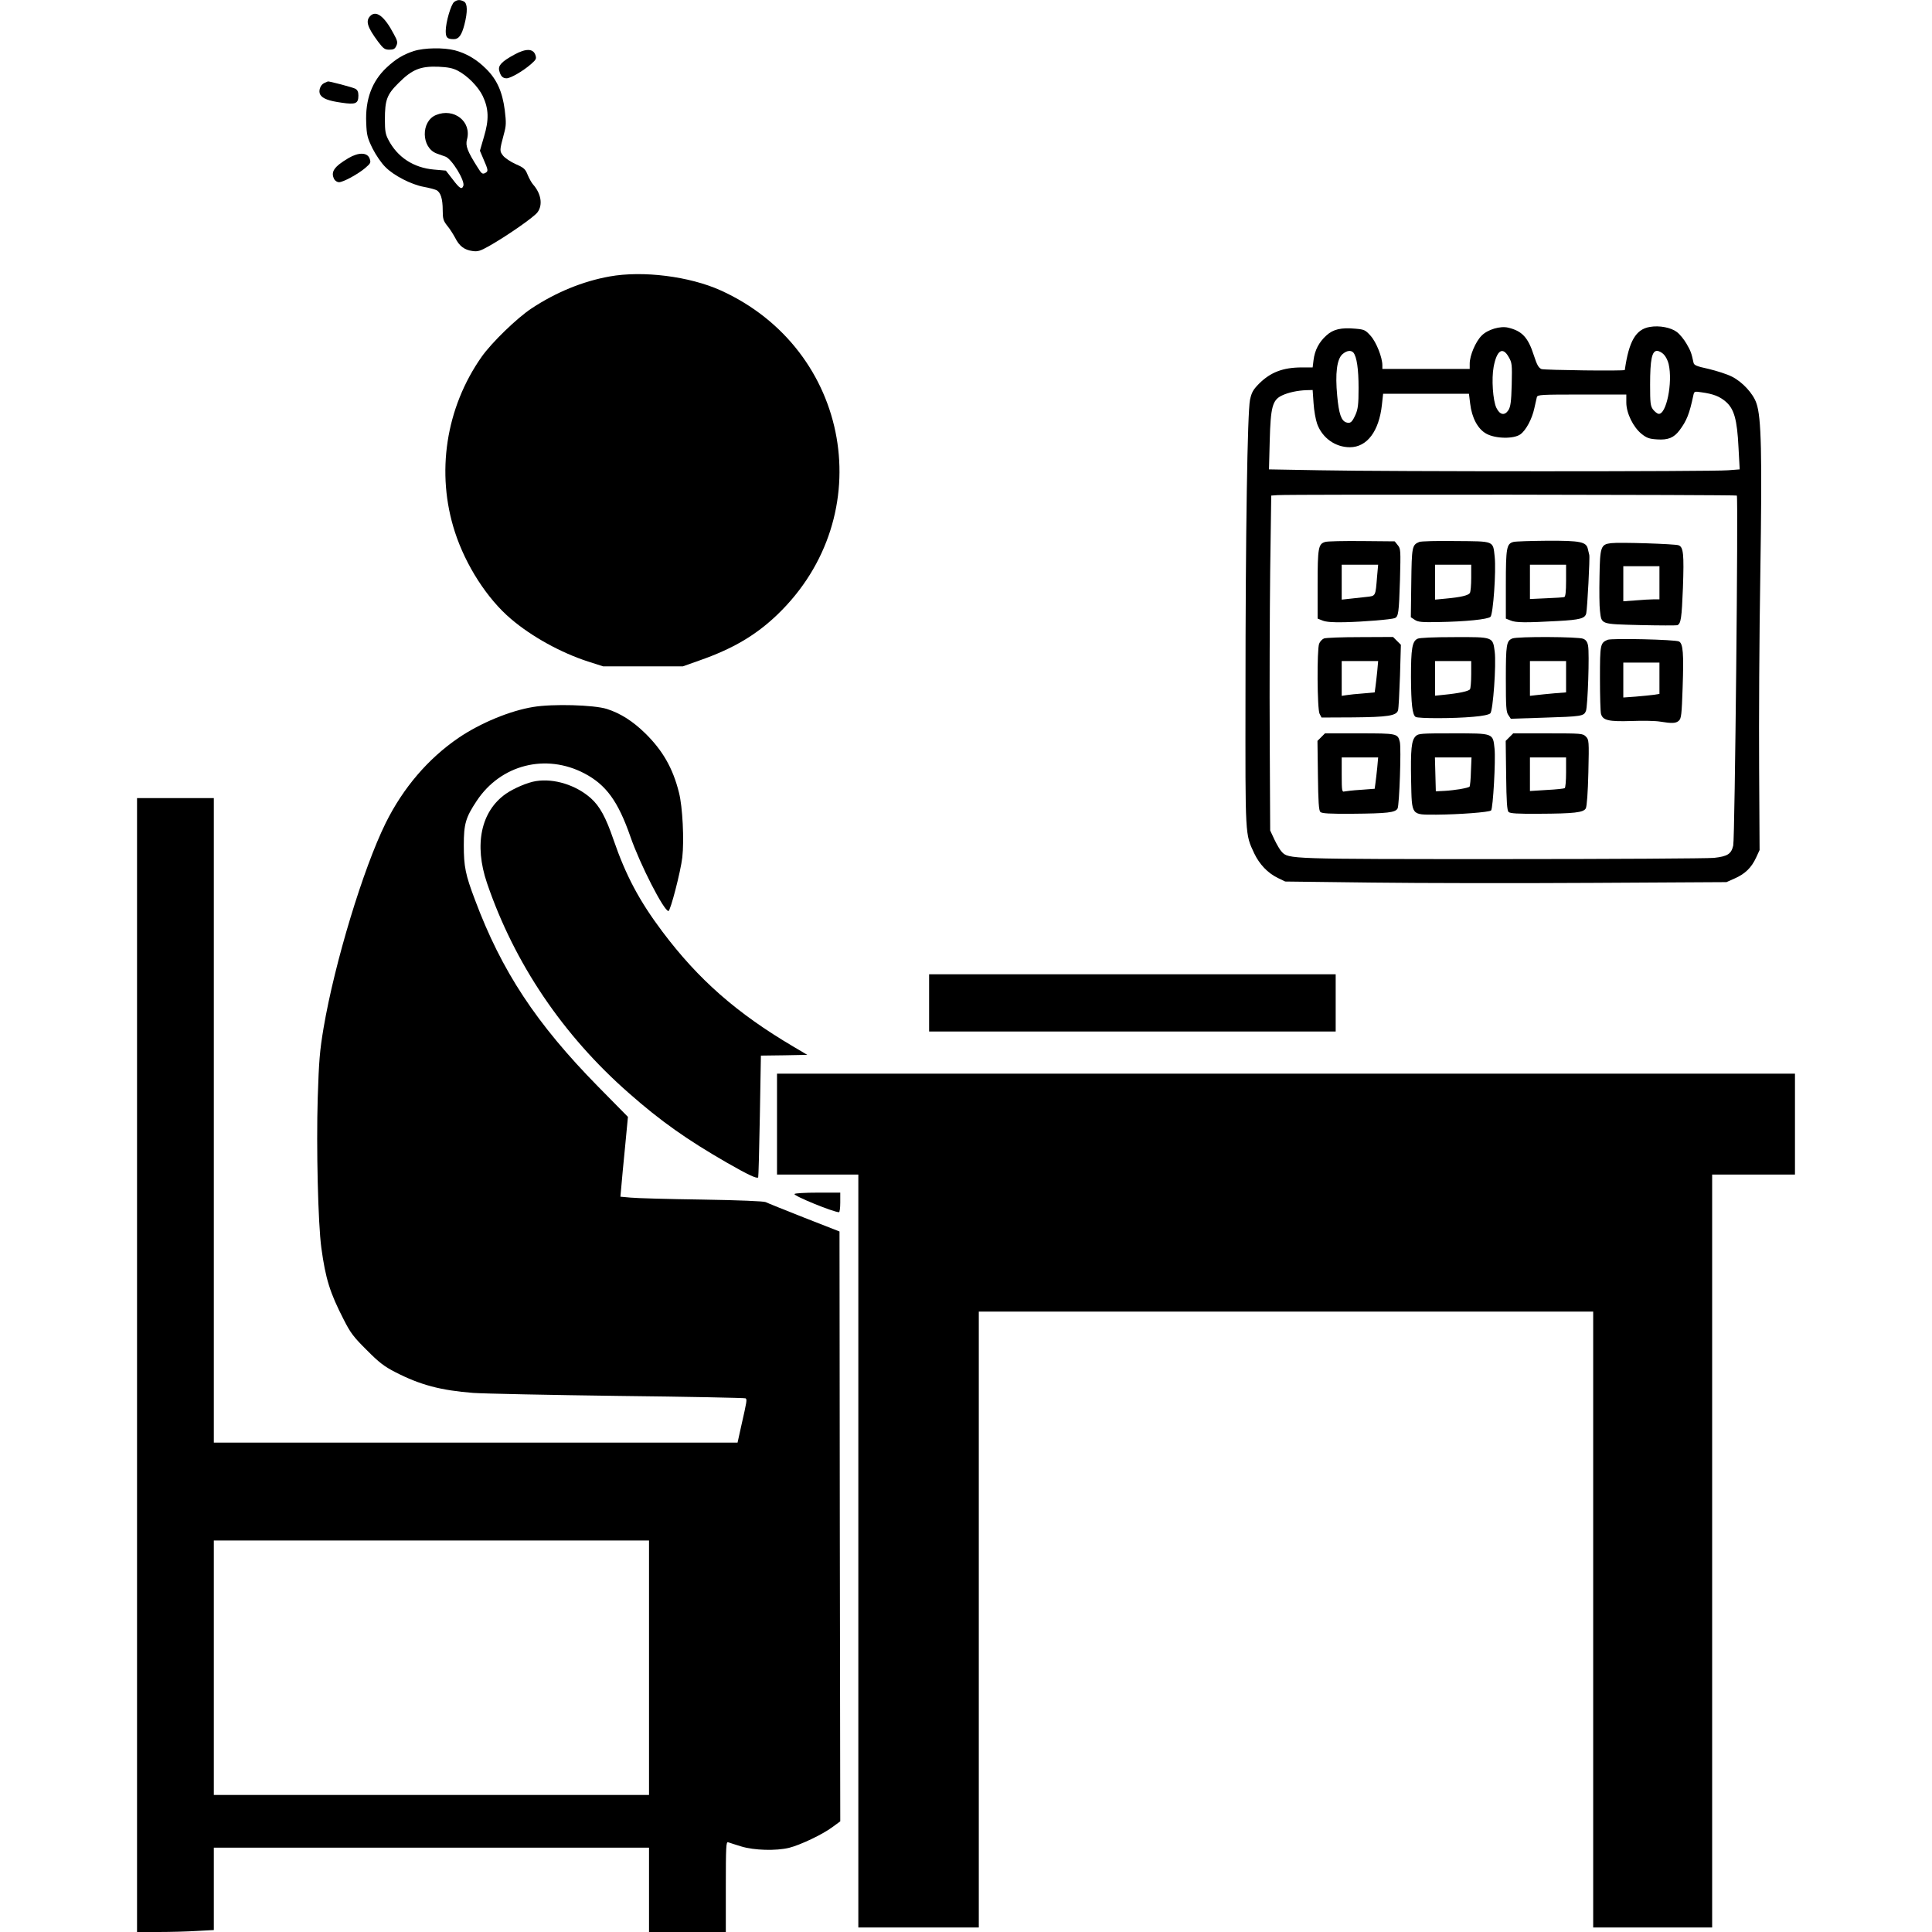
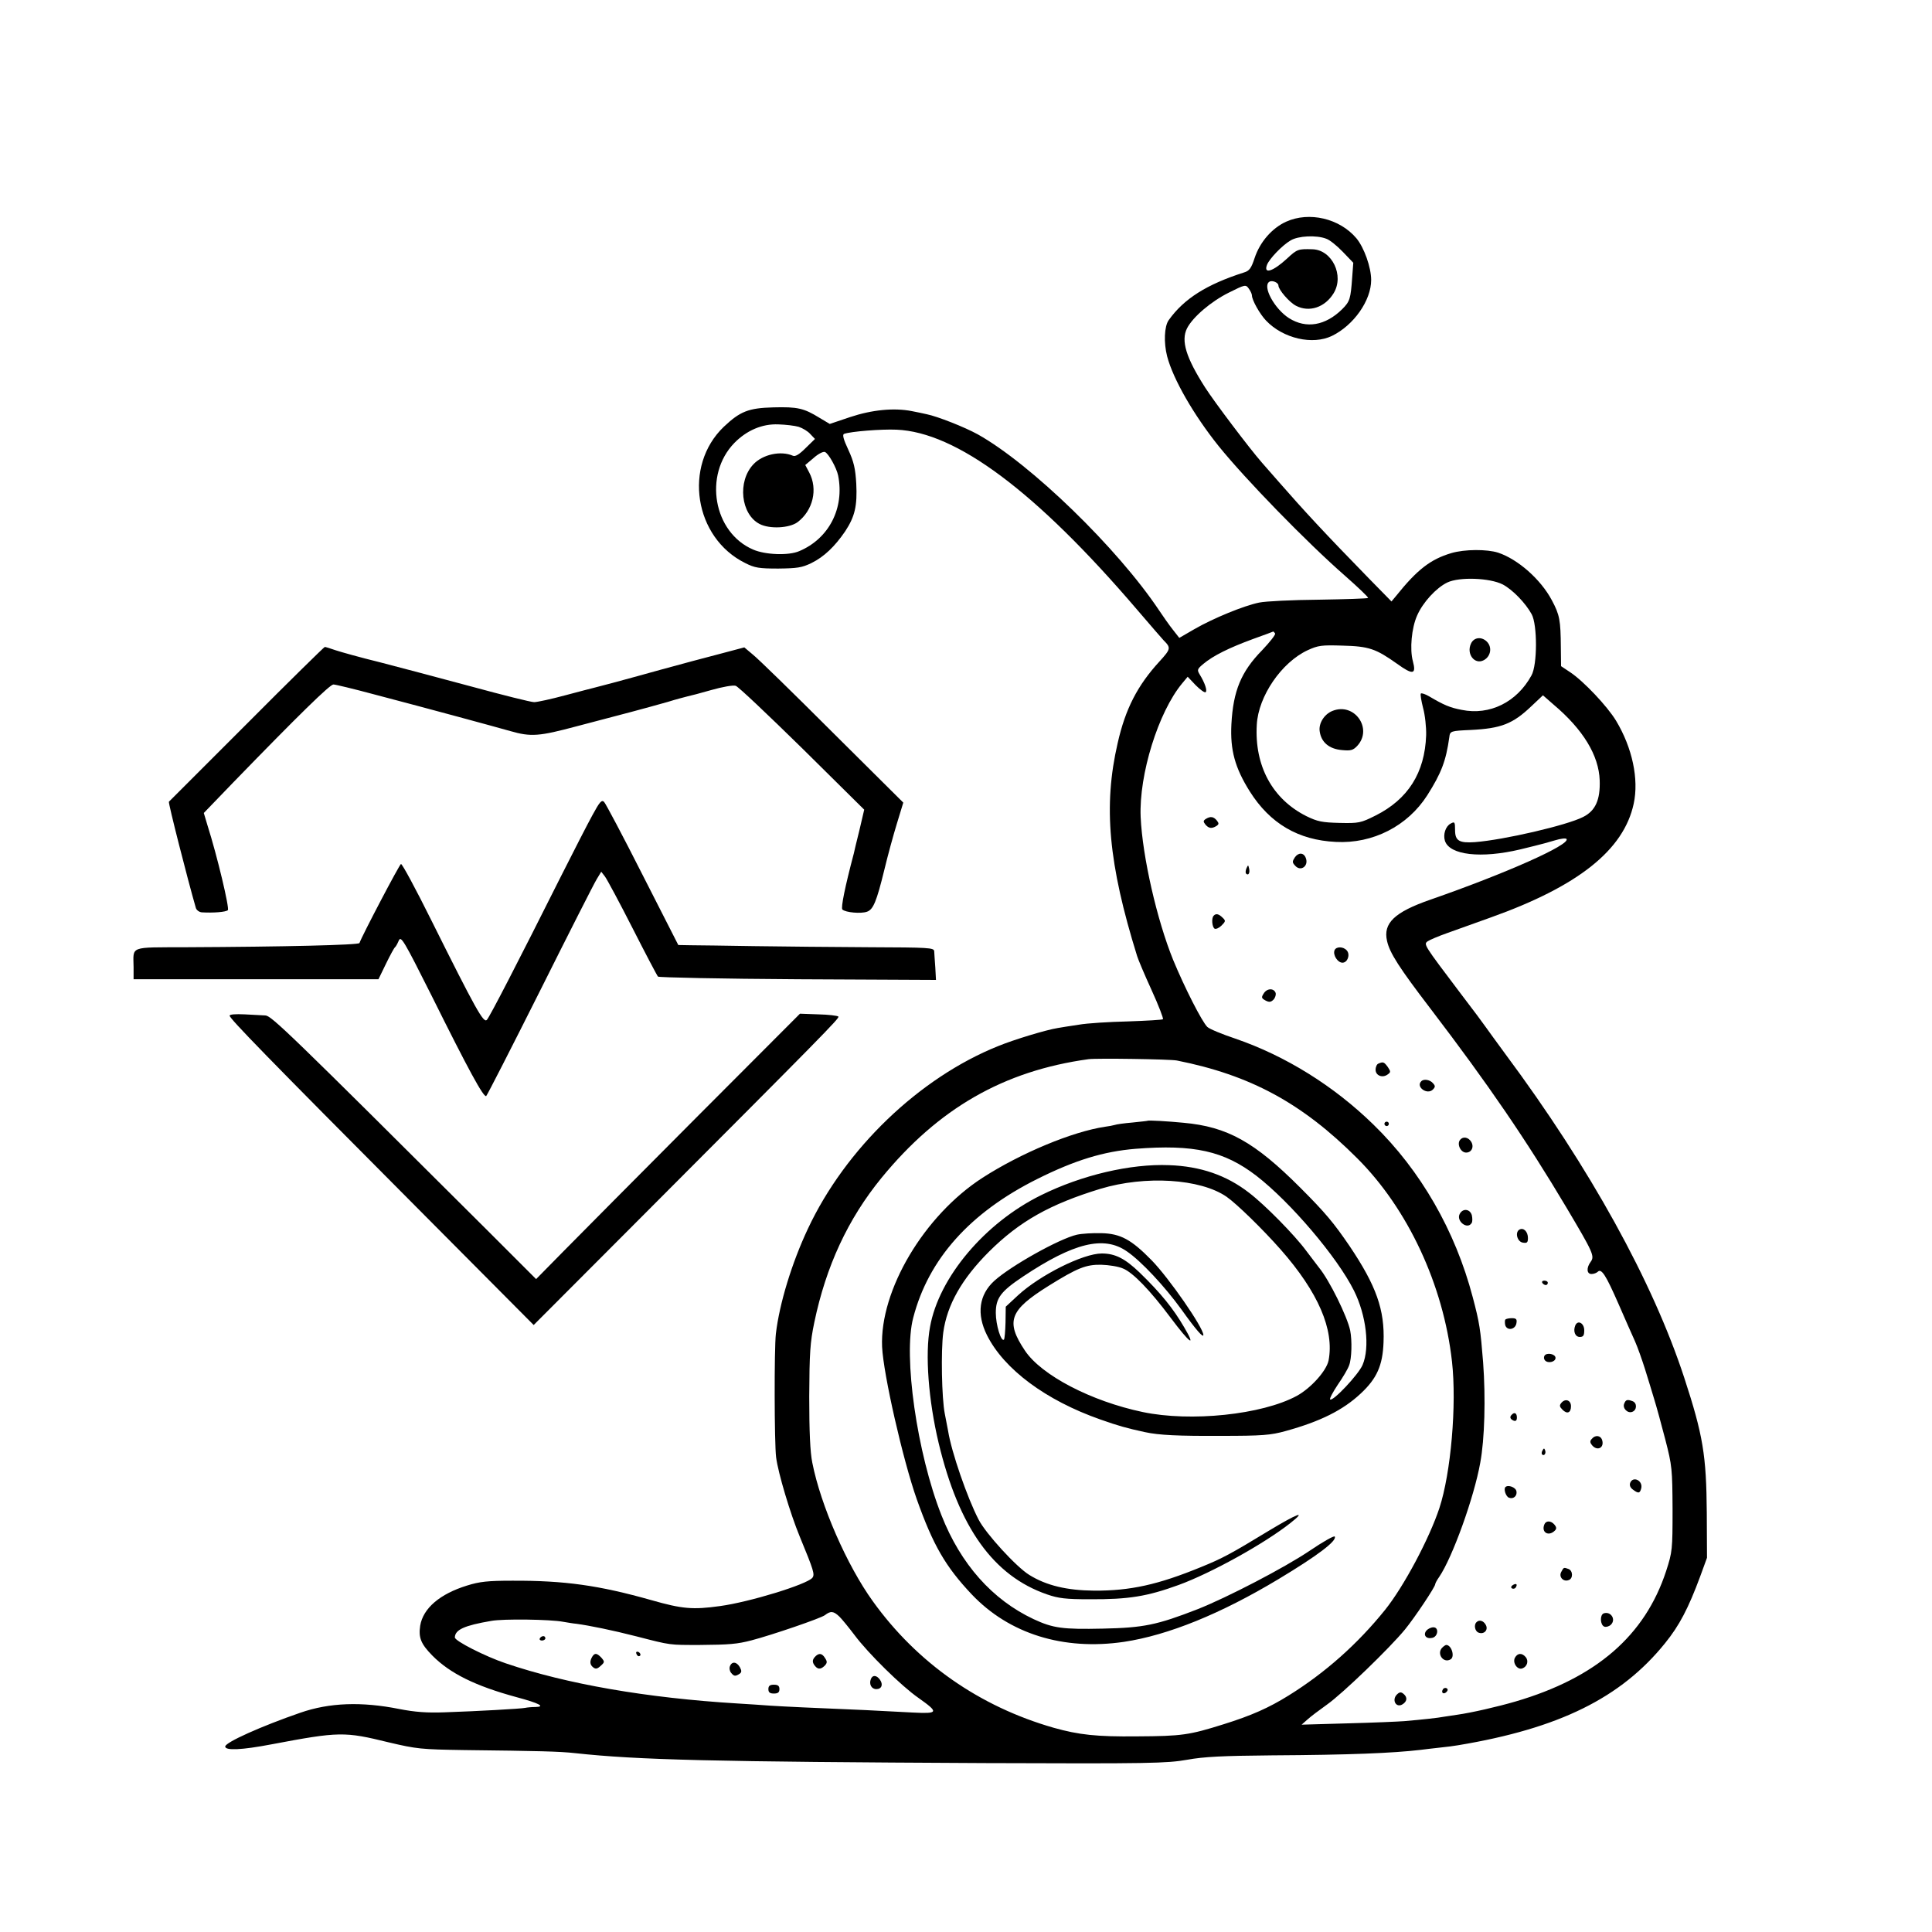
- <svg xmlns="http://www.w3.org/2000/svg" version="1.0" width="1283pt" height="1283pt" viewBox="0 0 1283 1283" preserveAspectRatio="xMidYMid meet">
-   <g transform="translate(0,1283) scale(0.1,-0.1)" fill="#000000" stroke="none">
-     <path d="M3016 12817 c-21 -16 -56 -135 -56 -193 0 -44 10 -54 54 -54 33 0 52 27 70 96 22 86 21 141 -3 154 -26 13 -43 13 -65 -3z" />
-     <path d="M2457 12722 c-30 -33 -17 -73 54 -169 35 -46 44 -53 75 -53 27 0 37 5 46 26 10 22 8 33 -18 80 -62 118 -118 159 -157 116z" />
-     <path d="M2748 12491 c-70 -23 -119 -52 -181 -110 -97 -91 -142 -212 -135 -367 3 -82 8 -100 42 -170 23 -45 59 -98 86 -124 55 -56 172 -116 255 -131 33 -6 70 -16 82 -21 29 -14 43 -57 43 -135 0 -56 4 -69 30 -102 17 -20 40 -57 53 -81 27 -54 61 -80 115 -87 34 -5 51 0 108 32 117 66 302 194 324 226 36 49 23 124 -30 184 -10 11 -26 40 -36 64 -15 38 -24 47 -79 71 -34 15 -72 41 -84 56 -24 31 -24 34 5 143 16 57 16 76 6 160 -16 122 -52 203 -124 274 -62 62 -131 103 -208 123 -75 19 -202 17 -272 -5z m291 -130 c66 -34 137 -107 167 -169 40 -85 42 -157 8 -270 l-27 -93 22 -52 c34 -78 35 -84 13 -96 -18 -9 -24 -5 -50 37 -68 107 -82 144 -71 185 33 119 -86 213 -206 163 -101 -42 -98 -216 4 -255 17 -6 44 -16 59 -21 43 -16 131 -161 119 -194 -10 -27 -24 -19 -71 43 l-45 58 -80 7 c-135 12 -242 82 -302 198 -19 36 -23 58 -23 133 0 132 13 167 92 245 89 89 144 111 262 107 64 -3 96 -9 129 -26z" />
-     <path d="M3417 12468 c-85 -46 -110 -73 -102 -106 9 -37 23 -52 49 -52 27 0 109 48 161 93 36 32 39 37 30 63 -15 42 -63 43 -138 2z" />
-     <path d="M2152 12278 c-26 -13 -39 -54 -25 -77 16 -26 56 -41 142 -53 93 -14 111 -6 111 48 0 24 -6 37 -21 45 -17 9 -175 51 -182 48 -1 0 -12 -5 -25 -11z" />
-     <path d="M2314 11780 c-96 -57 -120 -92 -94 -141 6 -10 20 -19 31 -19 28 0 124 52 174 94 36 31 39 36 30 62 -15 43 -73 44 -141 4z" />
-     <path d="M4048 10994 c-178 -32 -356 -105 -518 -212 -98 -65 -265 -227 -332 -322 -238 -339 -304 -772 -177 -1163 72 -222 215 -444 372 -577 138 -118 333 -225 512 -283 l100 -32 265 0 265 0 110 39 c223 78 375 168 518 305 683 657 489 1761 -378 2153 -207 93 -516 132 -737 92z" />
-     <path d="M10957 10659 c-94 -15 -140 -95 -167 -286 -1 -8 -533 -1 -553 6 -19 8 -30 26 -51 91 -38 119 -78 162 -170 184 -52 13 -137 -12 -177 -53 -40 -40 -79 -132 -79 -186 l0 -35 -290 0 -290 0 0 24 c0 52 -40 154 -78 196 -34 38 -42 42 -98 47 -98 9 -150 -3 -196 -45 -49 -44 -77 -98 -85 -163 l-6 -49 -71 0 c-126 0 -209 -32 -286 -109 -38 -39 -48 -56 -59 -106 -17 -83 -30 -886 -30 -1960 -1 -953 -3 -920 58 -1052 35 -73 89 -130 156 -163 l50 -24 575 -7 c316 -4 976 -5 1465 -2 l890 5 56 25 c68 30 110 71 141 138 l23 50 -3 545 c-2 300 1 883 8 1295 12 792 7 1034 -26 1127 -21 64 -94 143 -163 177 -31 16 -100 38 -154 51 -83 18 -98 25 -101 43 -13 61 -18 76 -46 124 -16 28 -45 64 -64 78 -39 30 -117 45 -179 34z m-1969 -171 c22 -28 34 -108 34 -234 0 -110 -4 -140 -20 -177 -23 -51 -34 -61 -62 -52 -33 11 -49 57 -60 177 -14 149 -2 243 35 276 29 25 57 28 73 10z m1031 -29 c22 -38 23 -49 20 -183 -3 -116 -8 -147 -22 -170 -25 -38 -57 -32 -80 16 -23 48 -33 193 -18 272 21 111 60 136 100 65z m1030 17 c13 -13 27 -41 32 -63 29 -124 -16 -341 -68 -331 -9 2 -25 15 -36 29 -17 24 -19 43 -19 165 0 165 12 224 46 224 12 0 33 -11 45 -24z m-2326 -323 c3 -49 14 -110 24 -138 34 -93 120 -155 217 -155 114 0 194 106 213 282 l8 73 285 0 285 0 8 -65 c11 -95 51 -169 107 -200 61 -34 183 -36 227 -4 37 27 77 102 92 172 7 32 15 65 17 75 5 16 28 17 300 17 l294 0 0 -53 c0 -71 46 -164 102 -209 34 -27 52 -33 103 -36 72 -5 111 11 148 60 48 64 66 109 92 232 6 27 7 28 53 21 80 -11 121 -27 162 -62 56 -48 76 -119 85 -304 l8 -146 -78 -6 c-102 -9 -2270 -9 -2709 0 l-339 6 5 191 c6 224 18 270 82 300 42 20 104 33 162 35 l41 1 6 -87z m2811 -614 c10 -10 -13 -2280 -24 -2324 -13 -56 -37 -72 -128 -82 -42 -4 -675 -8 -1407 -8 -1417 0 -1418 0 -1463 48 -12 12 -33 49 -49 82 l-28 60 -3 610 c-2 336 0 836 3 1112 l7 502 42 3 c80 6 3044 3 3050 -3z" />
-     <path d="M8800 9231 c-45 -13 -50 -39 -50 -282 l0 -227 33 -13 c22 -9 67 -13 147 -11 128 3 307 18 332 27 25 10 28 35 35 255 5 196 5 206 -15 230 l-20 25 -219 2 c-120 1 -229 -1 -243 -6z m345 -228 c-11 -135 -8 -130 -71 -137 -30 -3 -79 -9 -109 -12 l-55 -6 0 116 0 116 121 0 121 0 -7 -77z" />
-     <path d="M9425 9231 c-48 -20 -50 -31 -53 -272 l-3 -228 26 -17 c22 -15 48 -17 158 -15 180 3 328 18 345 35 18 18 38 303 28 398 -12 108 1 103 -258 105 -123 2 -232 -1 -243 -6z m345 -238 c0 -49 -4 -94 -9 -101 -10 -16 -60 -28 -158 -37 l-73 -7 0 116 0 116 120 0 120 0 0 -87z" />
-     <path d="M10050 9231 c-45 -12 -50 -39 -50 -282 l0 -227 33 -13 c33 -14 98 -15 312 -3 148 8 182 17 189 52 7 30 25 371 20 387 -1 6 -5 23 -9 38 -10 49 -48 57 -272 56 -109 -1 -209 -4 -223 -8z m350 -256 c0 -76 -4 -107 -12 -110 -7 -2 -61 -6 -120 -8 l-108 -5 0 114 0 114 120 0 120 0 0 -105z" />
-     <path d="M10699 9223 c-68 -8 -74 -23 -77 -221 -2 -97 -1 -200 3 -228 11 -92 1 -88 267 -95 128 -3 239 -3 246 -1 25 9 30 48 38 249 8 226 3 270 -29 282 -25 9 -392 21 -448 14z m321 -263 l0 -110 -37 0 c-21 0 -75 -3 -120 -7 l-83 -6 0 117 0 116 120 0 120 0 0 -110z" />
-     <path d="M8792 8590 c-12 -5 -27 -21 -32 -35 -15 -40 -13 -434 3 -465 l13 -25 209 1 c231 2 289 11 299 47 4 12 9 115 13 228 l6 207 -26 26 -26 26 -218 -1 c-120 0 -228 -4 -241 -9z m354 -217 c-4 -38 -9 -85 -12 -105 l-5 -36 -77 -7 c-42 -3 -92 -8 -109 -11 l-33 -5 0 116 0 115 121 0 121 0 -6 -67z" />
-     <path d="M9413 8588 c-35 -17 -43 -67 -43 -253 1 -180 9 -252 31 -266 18 -11 255 -11 383 1 63 5 104 14 113 23 18 18 40 324 29 410 -13 98 -9 97 -268 96 -138 0 -232 -4 -245 -11z m357 -235 c0 -49 -4 -94 -8 -100 -8 -13 -72 -27 -174 -37 l-58 -6 0 115 0 115 120 0 120 0 0 -87z" />
-     <path d="M10043 8590 c-39 -16 -43 -40 -43 -267 0 -188 2 -222 17 -242 l16 -24 216 7 c256 8 269 10 283 45 12 31 24 383 14 433 -4 24 -14 39 -32 46 -30 14 -437 16 -471 2z m357 -254 l0 -104 -77 -6 c-43 -4 -97 -9 -120 -12 l-43 -5 0 115 0 116 120 0 120 0 0 -104z" />
-     <path d="M10675 8581 c-48 -21 -50 -31 -50 -255 0 -116 3 -223 7 -237 12 -43 51 -52 204 -47 75 3 160 1 188 -4 80 -13 105 -12 125 6 16 15 19 40 25 220 8 226 3 292 -24 306 -24 13 -449 23 -475 11z m345 -255 l0 -104 -37 -6 c-21 -3 -75 -8 -120 -12 l-83 -6 0 116 0 116 120 0 120 0 0 -104z" />
-     <path d="M8774 7935 l-25 -25 3 -230 c2 -172 6 -232 16 -242 10 -10 61 -13 212 -12 235 2 286 8 301 35 12 23 25 402 15 442 -14 56 -18 57 -267 57 l-230 0 -25 -25z m372 -202 c-4 -38 -9 -84 -12 -104 l-5 -37 -92 -7 c-51 -3 -100 -9 -109 -11 -16 -5 -18 5 -18 110 l0 116 121 0 121 0 -6 -67z" />
-     <path d="M9401 7941 c-28 -28 -34 -86 -30 -297 5 -234 -2 -224 168 -224 148 1 351 16 363 28 13 13 31 334 23 410 -11 104 -5 102 -275 102 -214 0 -231 -1 -249 -19z m367 -235 c-1 -52 -6 -97 -9 -100 -9 -9 -97 -24 -164 -28 l-60 -3 -3 113 -3 112 122 0 121 0 -4 -94z" />
-     <path d="M10024 7935 l-25 -25 3 -230 c2 -172 6 -232 16 -242 10 -10 59 -13 200 -12 236 1 298 8 313 36 7 13 14 107 17 238 5 212 4 218 -17 239 -20 20 -29 21 -251 21 l-231 0 -25 -25z m376 -234 c0 -55 -4 -102 -9 -105 -4 -3 -58 -9 -120 -12 l-111 -7 0 111 0 112 120 0 120 0 0 -99z" />
-     <path d="M3540 8135 c-153 -25 -349 -106 -495 -205 -202 -138 -368 -332 -484 -566 -149 -302 -338 -925 -412 -1359 -26 -155 -31 -219 -39 -464 -10 -332 2 -836 24 -998 28 -205 57 -298 148 -475 45 -89 66 -117 153 -203 82 -83 116 -109 190 -147 165 -85 301 -121 517 -138 73 -5 508 -14 966 -20 459 -5 838 -13 843 -16 11 -7 9 -18 -28 -181 l-25 -113 -1739 0 -1739 0 0 2140 0 2140 -255 0 -255 0 0 -3765 0 -3765 143 0 c78 0 193 3 255 7 l112 6 0 274 0 273 1445 0 1445 0 0 -280 0 -280 255 0 255 0 0 301 c0 266 2 300 15 295 9 -3 48 -16 88 -28 85 -26 230 -30 317 -9 73 18 223 89 287 137 l53 39 -3 1958 -2 1959 -235 92 c-129 51 -244 97 -255 103 -12 6 -173 13 -425 17 -223 3 -435 9 -473 13 l-67 6 6 66 c3 36 14 156 25 265 l19 199 -198 201 c-410 417 -641 767 -818 1241 -63 166 -74 220 -74 362 0 141 12 184 86 295 160 241 459 316 715 182 144 -76 223 -184 305 -419 64 -185 223 -495 253 -495 13 0 81 261 92 356 13 114 2 337 -22 430 -40 162 -109 282 -226 396 -80 78 -162 131 -253 160 -85 27 -360 35 -490 13z m770 -6380 l0 -845 -1445 0 -1445 0 0 845 0 845 1445 0 1445 0 0 -845z" />
-     <path d="M3560 7643 c-55 -8 -148 -48 -200 -84 -166 -116 -213 -337 -126 -593 182 -534 505 -1012 942 -1395 212 -187 387 -310 651 -462 145 -83 198 -107 208 -98 2 3 7 185 11 406 l7 403 154 2 154 3 -93 55 c-376 222 -630 445 -869 763 -154 205 -243 373 -325 611 -51 149 -91 222 -150 275 -99 88 -245 133 -364 114z" />
-     <path d="M6170 6170 l0 -190 1350 0 1350 0 0 190 0 190 -1350 0 -1350 0 0 -190z" />
-     <path d="M5160 5365 l0 -335 270 0 270 0 0 -2500 0 -2500 400 0 400 0 0 2045 0 2045 2040 0 2040 0 0 -2045 0 -2045 395 0 395 0 0 2500 0 2500 275 0 275 0 0 335 0 335 -3380 0 -3380 0 0 -335z" />
-     <path d="M5276 4901 c-8 -12 259 -121 296 -121 4 0 8 29 8 65 l0 65 -149 0 c-83 0 -152 -4 -155 -9z" />
-   </g>
+ <svg xmlns="http://www.w3.org/2000/svg" version="1" width="1166.667" height="1166.667" viewBox="0 0 875 875">
+   <path d="M582.5 100.4c-6.4 2.9-11.9 9.2-14.3 16.5-1.5 4.6-2.4 5.8-4.8 6.5-16.9 5.4-27.2 11.9-34.1 21.6-2 2.8-2.3 10.2-.7 16.4 2.7 10.3 12 26.5 23.3 40.6 12 14.9 39.9 43.6 57.4 58.9 5.9 5.2 10.5 9.6 10.3 9.9-.3.3-10.3.6-22.3.8-12 .1-24.1.7-27 1.3-6.9 1.4-20.8 7.1-29.3 12l-6.9 4-2.9-3.7c-1.6-2-4.4-6-6.2-8.7-18.8-28.2-58.2-66.4-82.2-79.8-6-3.3-18.2-8.1-23.1-9.1-1.2-.3-4.2-.9-6.7-1.4-8.1-1.6-18.1-.6-28 2.7l-9.2 3.1-4.7-2.8c-7-4.3-9.8-5-20.9-4.7-11.2.3-15 1.8-22.4 8.8-18.5 17.7-13.4 50.3 9.7 61.7 4.3 2.2 6.3 2.5 15 2.5 8.5-.1 10.7-.4 15-2.5 5.7-2.8 10.6-7.5 15.3-14.4 4.4-6.7 5.5-11.5 5-21.6-.4-6.8-1.1-9.9-3.6-15.3-2.2-4.7-2.8-6.9-1.9-7.2 3-1.1 16.9-2.2 23.7-1.9 27.1 1.1 63.1 27.9 108.8 81.3 6.4 7.5 11.9 13.8 12.2 14.1 3.4 3.4 3.3 3.9-1.9 9.6-9.9 10.8-15.4 21.4-18.9 36.9-6.6 28.5-4.2 54.7 8.8 96.5.4 1.4 3.3 8.3 6.5 15.3s5.5 13 5.2 13.3c-.3.3-7.4.7-15.9 1-8.4.2-18.4.8-22.3 1.5-3.8.6-8.1 1.2-9.5 1.5-5.1.8-19.7 5.2-27 8.2-35.6 14.3-69.1 46.4-86.1 82.7-7.3 15.5-12.9 33.9-14.5 47.5-.8 6.8-.7 49.8.1 56 .9 7.1 6.4 25.5 10.7 35.9 6.4 15.5 6.9 17.2 5.7 18.7-2.5 3-28.5 11-41.9 12.8-12.2 1.7-17 1.3-31-2.7-23.7-6.7-39.3-8.9-63-8.8-11 0-14.8.4-20.5 2.2-12.3 3.8-19.9 10.3-21.2 18.2-.8 5.4.3 8.2 5.5 13.5 8 8.1 19.6 13.8 38 18.8 10.5 2.8 13.4 4.4 8.7 4.5-1.7 0-3.8.2-4.7.4-2 .4-21.4 1.5-36.3 2-8.2.3-13.5-.1-20.7-1.5-17-3.4-31.6-2.9-44.8 1.7-17.4 6-34 13.4-34 15.3 0 1.9 7.4 1.6 21-1 30.7-5.8 33-5.8 53-.9 12.7 3 14.7 3.2 34 3.5 34.3.4 43.2.6 50.5 1.4 28.5 3.1 62.6 3.9 185.6 4.5 74.7.3 82.4.1 91.5-1.5 7.7-1.4 16.2-1.8 38.4-2 35.2-.2 54.7-1 67.5-2.5 1.7-.2 5.5-.7 8.5-1 3-.3 6.9-.8 8.5-1.1 45.6-7.6 73.6-21.4 93.6-46.2 6.5-8 10.6-15.9 15.9-30.2l3.1-8.5-.1-20.4c-.2-26.1-1.7-35.1-10.2-61.1-14.2-43.4-42.7-95.1-81-146.6-4-5.5-8-10.9-8.8-12.1-.8-1.2-6-8.2-11.6-15.5-16.7-22.1-16.7-22.1-14.8-23.5.9-.6 4.8-2.3 8.8-3.7 3.9-1.4 12.8-4.6 19.8-7.1 39.5-14.1 60.2-30.5 64.7-51.5 2.4-11.1-.6-25.3-8-37.6-4-6.6-14.7-17.9-20.7-21.9l-4.2-2.8-.1-8.6c-.1-12.2-.5-14.6-4.1-21.3-5-9.4-15.3-18.5-24.3-21.5-5-1.6-15.1-1.6-21.2.2-9.4 2.8-15.4 7.4-25.1 19.5l-2 2.4L620 262c-20.1-20.6-29.6-30.9-40.7-43.6-2.8-3.2-6.4-7.3-7.8-8.9-5.6-6.4-21.4-27.3-25.7-34-8.7-13.6-11-21.2-8.2-26.8 2.6-5.1 10.9-12.2 19-16.2 7.2-3.6 7.6-3.7 8.9-1.9.8 1.1 1.5 2.5 1.5 3.2 0 2.1 3.6 8.5 6.4 11.4 7.7 8.1 21.1 11.2 29.9 6.9 9.8-4.8 17.7-16 17.7-25.3 0-5.7-3.2-14.7-6.7-18.9-7.6-9-21.4-12.2-31.8-7.5zm18.1 7.7c1.6.5 4.9 3.2 7.5 5.9l4.8 5-.5 6.7c-.7 9.6-1 10.8-4.5 14.3-7.6 7.5-16.3 9-24.1 4.1-6.6-4.2-12.2-14.5-8.9-16.5 1.3-.8 4.1.4 4.1 1.7 0 1.9 5 7.7 8 9.2 6 3.1 13.1.7 17-5.7 4.9-8-.7-19.6-9.5-19.9-6.5-.2-7-.1-11.6 4.2-6.4 5.9-10.7 7.2-9.1 2.9 1-2.7 6.9-8.9 10.7-11.1 3.4-2.1 11.7-2.5 16.1-.8zm-238.9 85.2c1.8.6 4.2 2 5.3 3.3l2.1 2.2-4.2 4.1c-2.9 2.9-4.7 4-5.8 3.5-5.5-2.4-13.7-.6-17.9 3.9-7.3 7.7-5.7 22.6 2.8 27 4.6 2.4 13.5 1.9 17.2-.8 7-5.3 9.3-14.9 5.3-22.5l-1.8-3.4 3.8-3.2c2-1.8 4.3-3 5.1-2.7 1.6.6 5.3 7.2 6 10.7 2.9 14.7-4.1 28.5-17.6 34.2-4.8 2.1-15.4 1.7-20.9-.7-18-7.7-22.6-33.8-8.5-48.3 5.6-5.7 12.6-8.7 19.9-8.4 3.3.1 7.5.6 9.2 1.1zm318.9 71.4c4.5 2.4 10.3 8.4 13.1 13.5 2.6 4.8 2.6 22.9-.1 27.7-6.6 12.1-18.9 18.2-31.6 15.6-5.3-1-8.1-2.2-14.7-6.1-1.7-1-3.4-1.6-3.8-1.3-.3.4.2 3.3 1 6.5.9 3.2 1.5 8.8 1.4 12.4-.6 17-8.2 29-23 36.4-6.6 3.3-7.5 3.5-16.2 3.3-7.9-.2-10-.6-15.1-3.1-15.3-7.7-23.5-22.7-22.4-41.4.7-12.9 11.2-28.2 23-33.7 4.8-2.2 6.3-2.4 15.8-2.1 12 .3 15.1 1.4 24.7 8.2 7.2 5.2 8.8 4.9 7.2-1.1-1.5-5.4-.6-15.1 1.9-20.7 2.6-6 8.7-12.6 13.7-15 5.5-2.6 19.2-2.1 25.1.9zm-103.1 22.2c.3.5-2.4 3.9-5.9 7.6-9.5 9.7-13.1 18.4-13.9 33.5-.6 11.7 1.6 19.7 8.3 30.4 9.2 14.6 22 22.1 39 22.9 16.8.9 32.5-7.2 41.4-21.1 6.4-10.1 8.5-15.6 10-26.4.3-2.7.7-2.8 9.7-3.2 13.8-.7 19-2.7 27.5-10.8l5.2-4.9 4.8 4.2c13.4 11.3 20.5 23 20.9 34.3.3 8.8-1.9 13.8-7.5 16.6-7.4 3.8-36 10.4-49 11.4-7.1.5-9-.6-9-5.4 0-3.8-.2-4-2-3-2.3 1.2-3.5 4.9-2.6 7.8 2.1 6.5 16.4 8.1 34.1 3.9 1.1-.3 4-1 6.5-1.6 2.5-.6 6.6-1.7 9.2-2.5 2.6-.8 5-1.1 5.3-.6 1.6 2.6-27.3 15.5-61.8 27.5-16.1 5.6-21.4 10.6-19.5 18.7 1.2 5.4 5.5 12.1 19.8 30.8 26.1 34.2 43.3 59.4 61.5 90 12.1 20.4 12.8 21.9 10.9 24.5-2 2.7-1.8 5.5.4 5.5 1 0 2.3-.5 2.8-1 1.7-1.7 3.7 1.5 9.4 14.5 2.9 6.6 6.2 14.2 7.5 17 1.2 2.7 3.2 8.4 4.5 12.5 1.3 4.1 3.1 10.1 4.1 13.4 1 3.2 3.3 11.5 5.1 18.5 3.1 12 3.2 13.5 3.3 31.6 0 18.4-.1 19.3-2.9 28-9.6 29.3-31.7 48.4-68.2 59.1-8.2 2.4-20 5.1-26.4 6-1.9.3-4.6.7-6 .9-2.5.5-9.8 1.3-18 2-2.5.2-13.9.7-25.5 1l-21 .6 2.6-2.3c1.4-1.3 5.4-4.3 8.9-6.8 7.1-5 28.4-25.6 35.3-34 4.5-5.5 13.7-19.3 13.7-20.5 0-.4.8-1.9 1.8-3.3 6-8.8 15.8-36 18.6-51.7 2-10.7 2.5-29.3 1.3-45.5-1.2-15-1.6-17.8-4.7-29.5-7.9-30.1-23.6-57.4-45-78.2-17.9-17.5-39.8-31.1-62.5-38.9-6-2-11.8-4.4-12.7-5.3-2.4-2.3-10.3-17.8-15.5-30.4-7.3-18-13.9-46.7-14.7-64.7-.8-19.2 8-47.5 18.8-60.5l2.5-3 3.6 3.8c2 2 4 3.5 4.5 3.2.9-.6-.3-4.2-2.7-8.1-1.2-2-1.1-2.4 1.8-4.8 4.3-3.6 11.5-7.2 22.4-11.2 5-1.8 9.1-3.3 9.2-3.4.1 0 .4.4.8.9zM533 480.3c33.2 6.6 56.6 19.2 81.6 44.2 23 22.9 39.1 57.4 43 92.1 2.2 19.6-.5 50.6-5.7 66.4-4.6 13.9-16.1 35.5-24.6 46.1-12.4 15.4-27.1 28.5-43.7 38.8-9 5.6-16.9 9.1-29.4 13-15.6 4.9-18.9 5.4-39.2 5.5-18.4.2-26.4-.7-37.8-3.9-33.5-9.6-61.8-29.3-81.9-57.3-11.7-16.2-23.6-43.4-27.4-62.7-1-4.8-1.4-14.4-1.4-30 .1-19.8.4-24.5 2.3-33.6 5.3-25.4 15.2-46.8 30.4-65.4C425 502 454.5 485 493 479.7c3.5-.5 37 0 40 .6zM380.2 732.2c1.3 1.3 4.3 5 6.8 8.3 6.1 8.2 21.2 23.1 29 28.5 9.3 6.6 9.1 7.2-2.7 6.6-5.4-.3-15-.8-21.3-1.1-24.3-1-36.7-1.6-43-2-3.6-.3-10.3-.7-15-1-41.1-2.5-77.4-8.8-105-18.2-9.2-3.1-23-10.1-23-11.7.1-3.5 4.2-5.4 16.5-7.5 5.4-1 26.8-.7 32.5.4 1.9.3 4.6.8 6 .9 5.9.8 16.3 2.9 27.2 5.7 15.9 4.1 14.8 3.9 28.8 3.9 13.3-.1 16.9-.4 23.4-2.1 9.2-2.4 31.4-10 33.2-11.4 2.6-2 3.9-1.9 6.6.7z" />
+   <path d="M666.2 291.5c-2.2 4.7 1.7 9.7 5.8 7.5 3.2-1.7 3.9-5.9 1.4-8.4-2.4-2.4-5.9-2-7.2.9zM603.4 322c-3.7 1.5-6.3 5.7-5.7 9.3.7 4.9 4.3 7.9 10 8.4 4.1.4 5.1.1 7-1.9 7.2-7.8-1.3-19.9-11.3-15.8zM546.1 370.9c-1.2.8-1.2 1.2-.2 2.5 1.5 1.8 2.9 2 5 .7 1.2-.8 1.2-1.2.2-2.5-1.5-1.8-2.9-2-5-.7zM586.5 388.2c-1.3 2-1.3 2.4.1 3.9 2.5 2.8 6.2.1 4.8-3.5-.9-2.5-3.3-2.6-4.9-.4zM564.5 393.3c-.4 1-.5 2.1-.1 2.4 1 1 1.8-.4 1.3-2.4-.4-1.7-.4-1.7-1.2 0zM549.7 414.7c-1.1 1-.8 5.1.4 5.9.6.3 2-.3 3.1-1.4 1.9-1.9 2-2.2.5-3.6-1.7-1.7-3-2-4-.9zM604.4 430.4c-.8 2.1 1.4 5.6 3.6 5.6 2.3 0 3.6-3.6 2-5.5s-4.9-1.9-5.6-.1zM572.3 450c-1.1 1.7-1 2.1.8 3.1 1.7.9 2.5.8 3.7-.4.8-.9 1.2-2.3.9-3.1-.9-2.2-4-2-5.4.4zM624.3 481.7c-.7.2-1.3 1.5-1.3 2.8 0 2.6 3.1 3.9 5.5 2.1 1.4-1 1.4-1.3 0-3.4-1.7-2.3-2.1-2.4-4.2-1.5zM643.7 489.7c-2.6 2.5 2.6 6.3 5.2 3.8 1.2-1.2 1.2-1.7.1-2.9-1.3-1.6-4.2-2.1-5.3-.9zM627 509c0 .5.5 1 1 1 .6 0 1-.5 1-1 0-.6-.4-1-1-1-.5 0-1 .4-1 1zM661.3 516.2c-1.6 1.9.2 5.8 2.7 5.8s3.7-2.6 2.3-4.9c-1.3-2.1-3.7-2.5-5-.9zM661.1 549.8c-1.7 3.2 3.5 7.3 5.4 4.1.4-.5.4-2.1.1-3.5-.8-2.9-4.1-3.3-5.5-.6zM688.1 556.9c-2.1 1.3-.9 5.6 1.7 5.9 1.8.3 2.2-.1 2.2-2.1 0-2.9-2-4.9-3.9-3.8zM698.5 581c.3.5 1 1 1.6 1 .5 0 .9-.5.9-1 0-.6-.7-1-1.6-1-.8 0-1.2.4-.9 1zM681.8 597.6c-.3.3-.3 1.4-.1 2.5.8 2.8 4.7 2.1 5.1-.9.3-1.7-.1-2.2-2.1-2.2-1.3 0-2.6.3-2.9.6zM713.4 600.4c-1 2.6 0 5.1 2.1 5.1 1.6 0 2-.7 2-3 0-3.3-3-4.9-4.1-2.1zM699.5 614c-.4.7-.3 1.6.3 2.2 1.4 1.4 4.7.6 4.7-1.2 0-1.8-4-2.6-5-1zM707.1 635.4c-.9 1.1-.8 1.7.5 3 2.1 2.2 3.9 1.5 3.9-1.5 0-2.8-2.6-3.7-4.4-1.5zM735.6 635.7c-.9 2.1 1.6 4.6 3.7 3.7 2.1-.8 2.2-4 .1-4.8-2.4-.9-3.1-.7-3.8 1.1zM684.7 640.7c-1.1 1-.8 2 .8 2.7 1 .4 1.5-.1 1.5-1.4 0-2-1.1-2.6-2.3-1.3zM720.9 651.7c-.9.9-.8 1.7.1 2.8 2.4 2.9 5.7 1.2 4.6-2.3-.7-2.2-3.2-2.4-4.7-.5zM698.6 656.9c-.4.7-.5 1.5-.2 1.8.9.9 1.9-.4 1.4-1.8-.4-1.1-.6-1.1-1.2 0zM738.3 671.6c-.4 1.1.1 2.2 1.2 3 2.5 1.9 3.2 1.8 3.8-.5.9-3.5-3.7-5.8-5-2.5zM681.8 673.5c-.9.9.2 4.3 1.6 4.8 2 .8 3.8-.8 3.4-2.9-.3-1.8-3.8-3.1-5-1.9zM699.4 690.5c-1.4 3.6 2 5.5 4.8 2.7.8-.8.8-1.5-.2-2.7-1.6-1.9-3.9-1.9-4.6 0zM707.1 711.9c-1.3 2.3 1 4.7 3.4 3.7 2-.7 1.9-4.2-.1-5-2.2-.8-2.2-.8-3.3 1.3zM685.1 717.9c-.8.6-.9 1.1-.3 1.5.6.3 1.4.1 1.7-.5.9-1.4.2-2-1.4-1zM726.3 730.7c-1.8.7-1.6 5.3.3 6 .8.3 2.2-.1 3-.9 2.4-2.4-.1-6.2-3.3-5.1zM668.7 734.7c-1.3 1.2-.7 4.1.9 4.7 2.5 1 4.6-1.2 3.3-3.5-1-1.9-3-2.5-4.2-1.2zM646 738.5c-1.6 2-.1 3.9 2.6 3.3 2.7-.5 3.2-4.8.6-4.8-1.1 0-2.5.7-3.2 1.5zM653.2 746.2c-2.7 2.7.5 7.3 3.8 5.3 2-1.2.4-6.5-2-6.5-.3 0-1.1.5-1.8 1.2zM686.1 750.8c-1.2 2.3 1.2 5.7 3.4 4.8 2.2-.8 2.9-3.4 1.5-5.1-1.7-2-3.7-1.9-4.9.3zM653.5 765.1c-1 1.5.3 2.5 1.6 1.2.7-.7.7-1.3.1-1.7-.6-.3-1.4-.1-1.7.5zM632.6 767.5c-2.3 2.4-.4 6 2.4 4.5 2.3-1.3 2.6-3.3.6-4.9-1.1-.9-1.8-.8-3 .4zM519.7 507.6c-.1.1-3.2.4-6.9.8-3.6.3-7.2.8-8 1.1-.7.2-2.6.6-4.3.8-14.8 2.2-38.1 11.9-55.5 23.1-26.5 17.1-46.6 51-45.5 76.6.6 12.5 9.4 51.1 15.7 69 7.4 20.8 13 30.5 24.9 43.1 17 17.9 41.5 25.5 68.9 21.5 20-3 43.9-12.7 70-28.4 17.8-10.7 26.6-17.4 25.5-19.3-.3-.5-5.4 2.4-11.3 6.4-11.4 7.7-37.4 21.2-50.8 26.5-18.5 7.2-24.5 8.4-42.9 8.8-18.3.4-22.6-.2-31.4-4.3-18.7-8.8-33-24.9-41.7-47-11.1-28.1-17.4-72.2-12.8-89.5 6.9-26.6 25.7-47.6 56.1-62.8 17.2-8.6 30.1-12.5 44.5-13.7 26.6-2.1 40.2 1 54.8 12.2 15.5 12 36.6 36.8 44.2 52 5.6 11.2 7.3 25.8 3.9 33.7-1.9 4.4-13.5 16.7-14.7 15.6-.3-.4 1.3-3.4 3.5-6.7 2.3-3.3 4.6-7.2 5.1-8.7 1.2-3 1.4-11.3.5-15.8-1.3-6.3-9.4-22.8-14.2-28.6-.6-.8-3.2-4.2-5.7-7.5-5.3-7.2-18.7-20.8-25.9-26.3-10.3-8-22.1-12-36.2-12.5-17.5-.7-39.6 4.5-58 13.6-25.4 12.5-46.3 37.2-50.3 59.7-2.3 12.4-.7 33.2 3.9 52.5 9.2 38.4 24.8 60.2 49.1 68.6 5.2 1.8 8.5 2.2 19.3 2.2 17.8.1 26.1-1.3 40.4-6.5 14.5-5.3 38.6-18.6 50.5-28 7.6-6 3.5-4.5-9.8 3.5-17.1 10.4-21 12.5-30.6 16.4-19.5 8-32.1 10.8-48.5 10.7-12.2-.1-21.6-2.3-29.3-7.1-5.8-3.5-19.8-18.8-23-25.1-5.1-9.8-12.3-30.6-13.8-40.1-.3-1.4-.9-4.9-1.5-7.8-1.4-7-1.8-28.5-.7-36.8 1.7-12.5 8.4-24.3 20.7-36.6 13.9-13.8 27.6-21.5 50.5-28.5 20.3-6.1 45.2-4.6 57.1 3.6 4.6 3.2 16.4 14.7 24.5 23.9 17 19.3 24.4 36.4 21.7 50.3-1 4.7-8 12.5-14.4 16-15.7 8.5-48 11.9-69.8 7.3-23.3-4.9-45.8-16.6-53.3-27.8-8.9-13.3-7-18.3 10.8-29.4 13-8.1 16.9-9.6 23.7-9.5 3.5.1 7.9.8 9.9 1.7 4.5 1.8 12.3 9.9 21.5 22.2 8.9 11.9 11.8 13.9 6.2 4.4-4.9-8.4-10.5-15.4-20.2-24.8-6.6-6.3-11-8.6-17.1-8.6-8.5 0-28 9.8-37.9 18.9l-5.6 5.2-.1 7.1c-.1 3.9-.4 7.4-.7 7.8-1.3 1.2-3.7-6.7-3.7-12.1 0-6.7 2.2-9.7 12.4-16.5 22.8-15.2 36.5-18.6 46.9-11.4 6.5 4.4 17.2 15.9 24.8 26.4 6.5 9.1 9.9 13 9.9 11.5 0-3.3-15.5-25.7-23.4-33.8-9.2-9.4-14.1-12.1-22.8-12.3-3.9-.1-8.9.2-11.1.7-7.9 1.8-29.9 14.1-37.4 20.9-6.9 6.3-8.1 15-3.3 24.6 7.7 15.4 26.6 29.5 51.4 38.2 7.9 2.8 11.8 3.9 20.1 5.7 6.4 1.4 15.3 1.8 34.5 1.7 18.7 0 22.5-.3 29.3-2.2 15.6-4.3 25.9-9.4 34-17 7.3-6.8 9.9-12.7 10.3-23.1.6-14.8-3.3-25.7-15.4-43.7-7.1-10.4-10.8-14.9-22.4-26.5-20.6-20.6-32.9-27.5-52.8-29.3-7.1-.7-16-1.2-16.3-.9zM244.5 742c-.3.5.1 1 .9 1 .9 0 1.6-.5 1.6-1 0-.6-.4-1-.9-1-.6 0-1.3.4-1.6 1zM288.2 748.9c.2.7.7 1.2 1.1 1.2 1.2-.1.9-1.5-.3-2-.7-.2-1.1.2-.8.8zM268.3 750.2c-1.3 2.1-1.2 3.7.3 4.9 1.1.9 1.9.8 3.4-.6 1.9-1.7 1.9-1.9.4-3.7-2-2.1-3-2.3-4.1-.6zM368.9 750.6c-.9 1.1-1 2-.3 3.2 1.5 2.3 2.9 2.5 4.8.7 1.3-1.3 1.3-2 .3-3.5-1.4-2.4-3-2.5-4.8-.4zM330.6 754.6c-.4.9-.1 2.3.5 3 1.3 1.6 1.9 1.7 3.8.5 1-.7 1.1-1.3.2-3-1.4-2.5-3.6-2.8-4.5-.5zM394.4 760.5c-.9 2.3.3 4.5 2.5 4.5 2.4 0 3.2-2.1 1.6-4.3-1.5-2.1-3.4-2.2-4.1-.2zM348 765c0 1.5.7 2 2.5 2s2.5-.5 2.5-2-.7-2-2.5-2-2.5.5-2.5 2zM111.8 327.8l-35.3 35.3c-.4.4 8.5 35.3 12.2 48.1.3 1 1.5 1.9 2.7 2 5 .3 10.9-.1 11.8-1 .8-.8-4.8-24.5-9.2-38.3l-1.7-5.7 13.4-13.9c29.7-30.6 43.7-44.3 45.3-44.3.9 0 9.2 2 18.5 4.5 25.9 6.8 54.2 14.5 61.6 16.6 9.4 2.7 13 2.4 30.2-2.2 8.4-2.2 19.5-5.1 24.7-6.5 5.2-1.4 12.6-3.4 16.4-4.5 3.8-1.2 7.8-2.2 8.9-2.5 1.1-.2 6-1.5 10.9-2.9s9.9-2.3 11-1.9c1.1.3 14.6 13.1 30.1 28.3l28.1 27.8-2.2 9.4c-1.3 5.2-2.4 9.8-2.5 10.4-4.1 15.5-5.9 24.6-5.2 25.4 1.4 1.4 8.6 2 11.2 1 2.8-1 4.3-4.6 7.8-18.9 1.5-6.3 4.1-15.8 5.7-21l2.9-9.5-32.2-32c-17.6-17.6-33.8-33.4-36-35.1l-3.8-3.2-11.3 3c-6.2 1.6-17.8 4.7-25.8 6.9-20.5 5.7-29.3 8-31 8.4-.8.2-6.7 1.7-13 3.4s-12.7 3.1-14.1 3.1c-1.4 0-14.2-3.2-28.5-7.1-14.2-3.8-32.9-8.8-41.5-11-8.6-2.1-17.5-4.6-19.9-5.4-2.3-.8-4.5-1.5-4.9-1.5-.3 0-16.2 15.6-35.3 34.8z" />
+   <path d="M268.3 369.2c-2.2 4-8.6 16.5-14.3 27.8-19.6 39.1-32.2 63.5-33.5 64.9-1.5 1.6-5-4.7-25.2-45.2-7-14.1-13.2-25.6-13.7-25.4-.7.2-17.7 32.6-18.8 35.8-.3.9-34.1 1.7-78.4 1.9-26.2.1-24-.7-23.9 9v5.5h110.9l3.4-7c1.9-3.9 3.7-7.2 4.1-7.5.4-.3 1.1-1.6 1.7-3 1-2.3 2.2-.3 14.9 25 16.7 33.6 23.5 46.1 24.7 45.4.4-.3 11.4-21.8 24.4-47.7 13-26 24.5-48.7 25.7-50.6l2-3.3 1.7 2.2c.9 1.2 6.6 11.8 12.5 23.4 5.9 11.6 11.1 21.5 11.5 21.9.4.4 28.9 1 63.3 1.2l62.6.3-.3-5.6c-.2-3.2-.5-6.5-.5-7.4-.1-1.6-2.6-1.7-29.3-1.8-16.1-.1-39.6-.3-52.3-.5-12.6-.2-25.6-.4-28.7-.4l-5.6-.1-16.2-31.8c-8.8-17.4-16.7-32.3-17.4-33-1.1-1.1-2-.1-5.3 6z" />
+   <path d="M104 460c0 1.3 16.9 18.7 84.1 86.2l53.6 53.9 46.9-47c84.7-84.9 91.8-92.1 91.1-92.7-.4-.4-4.5-.9-9.1-1l-8.3-.3-47.1 47.2c-25.9 26-52.7 53-59.7 60.1l-12.7 12.9-22.1-22.1c-89.9-89.6-97.8-97.2-100.5-97.3-1.5-.1-5.7-.3-9.4-.5-4.2-.2-6.8 0-6.8.6z" />
</svg>
